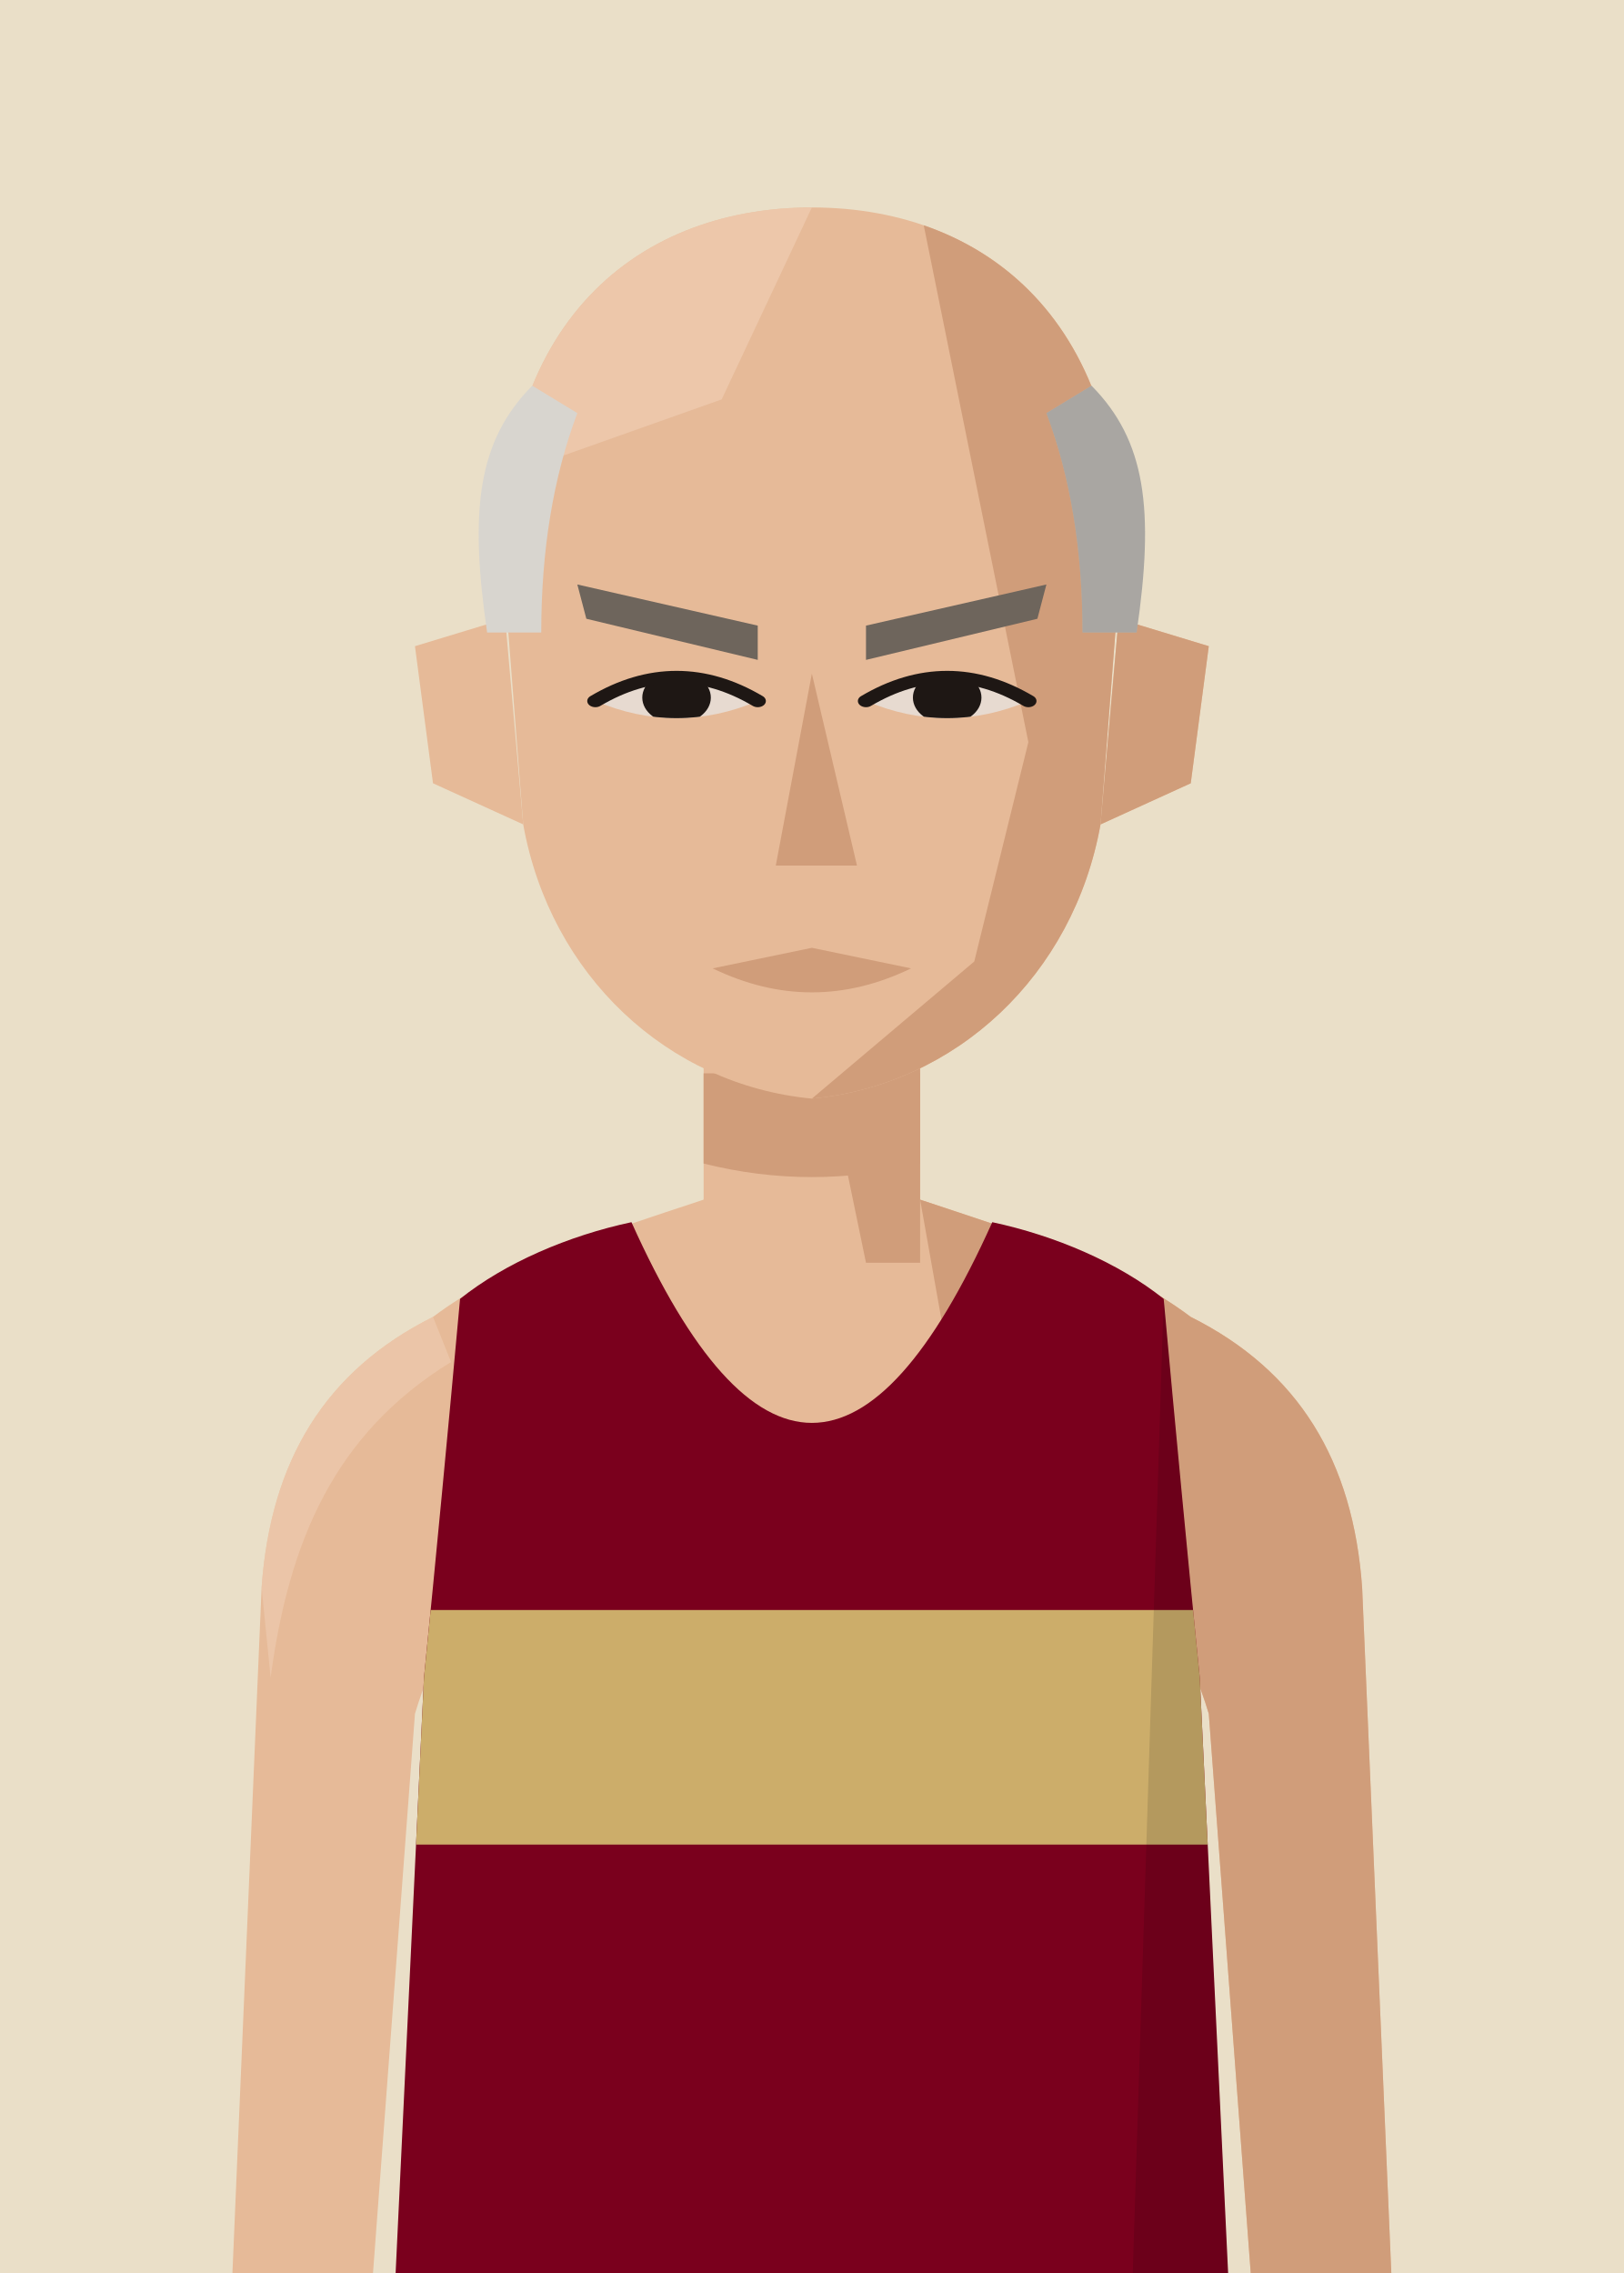
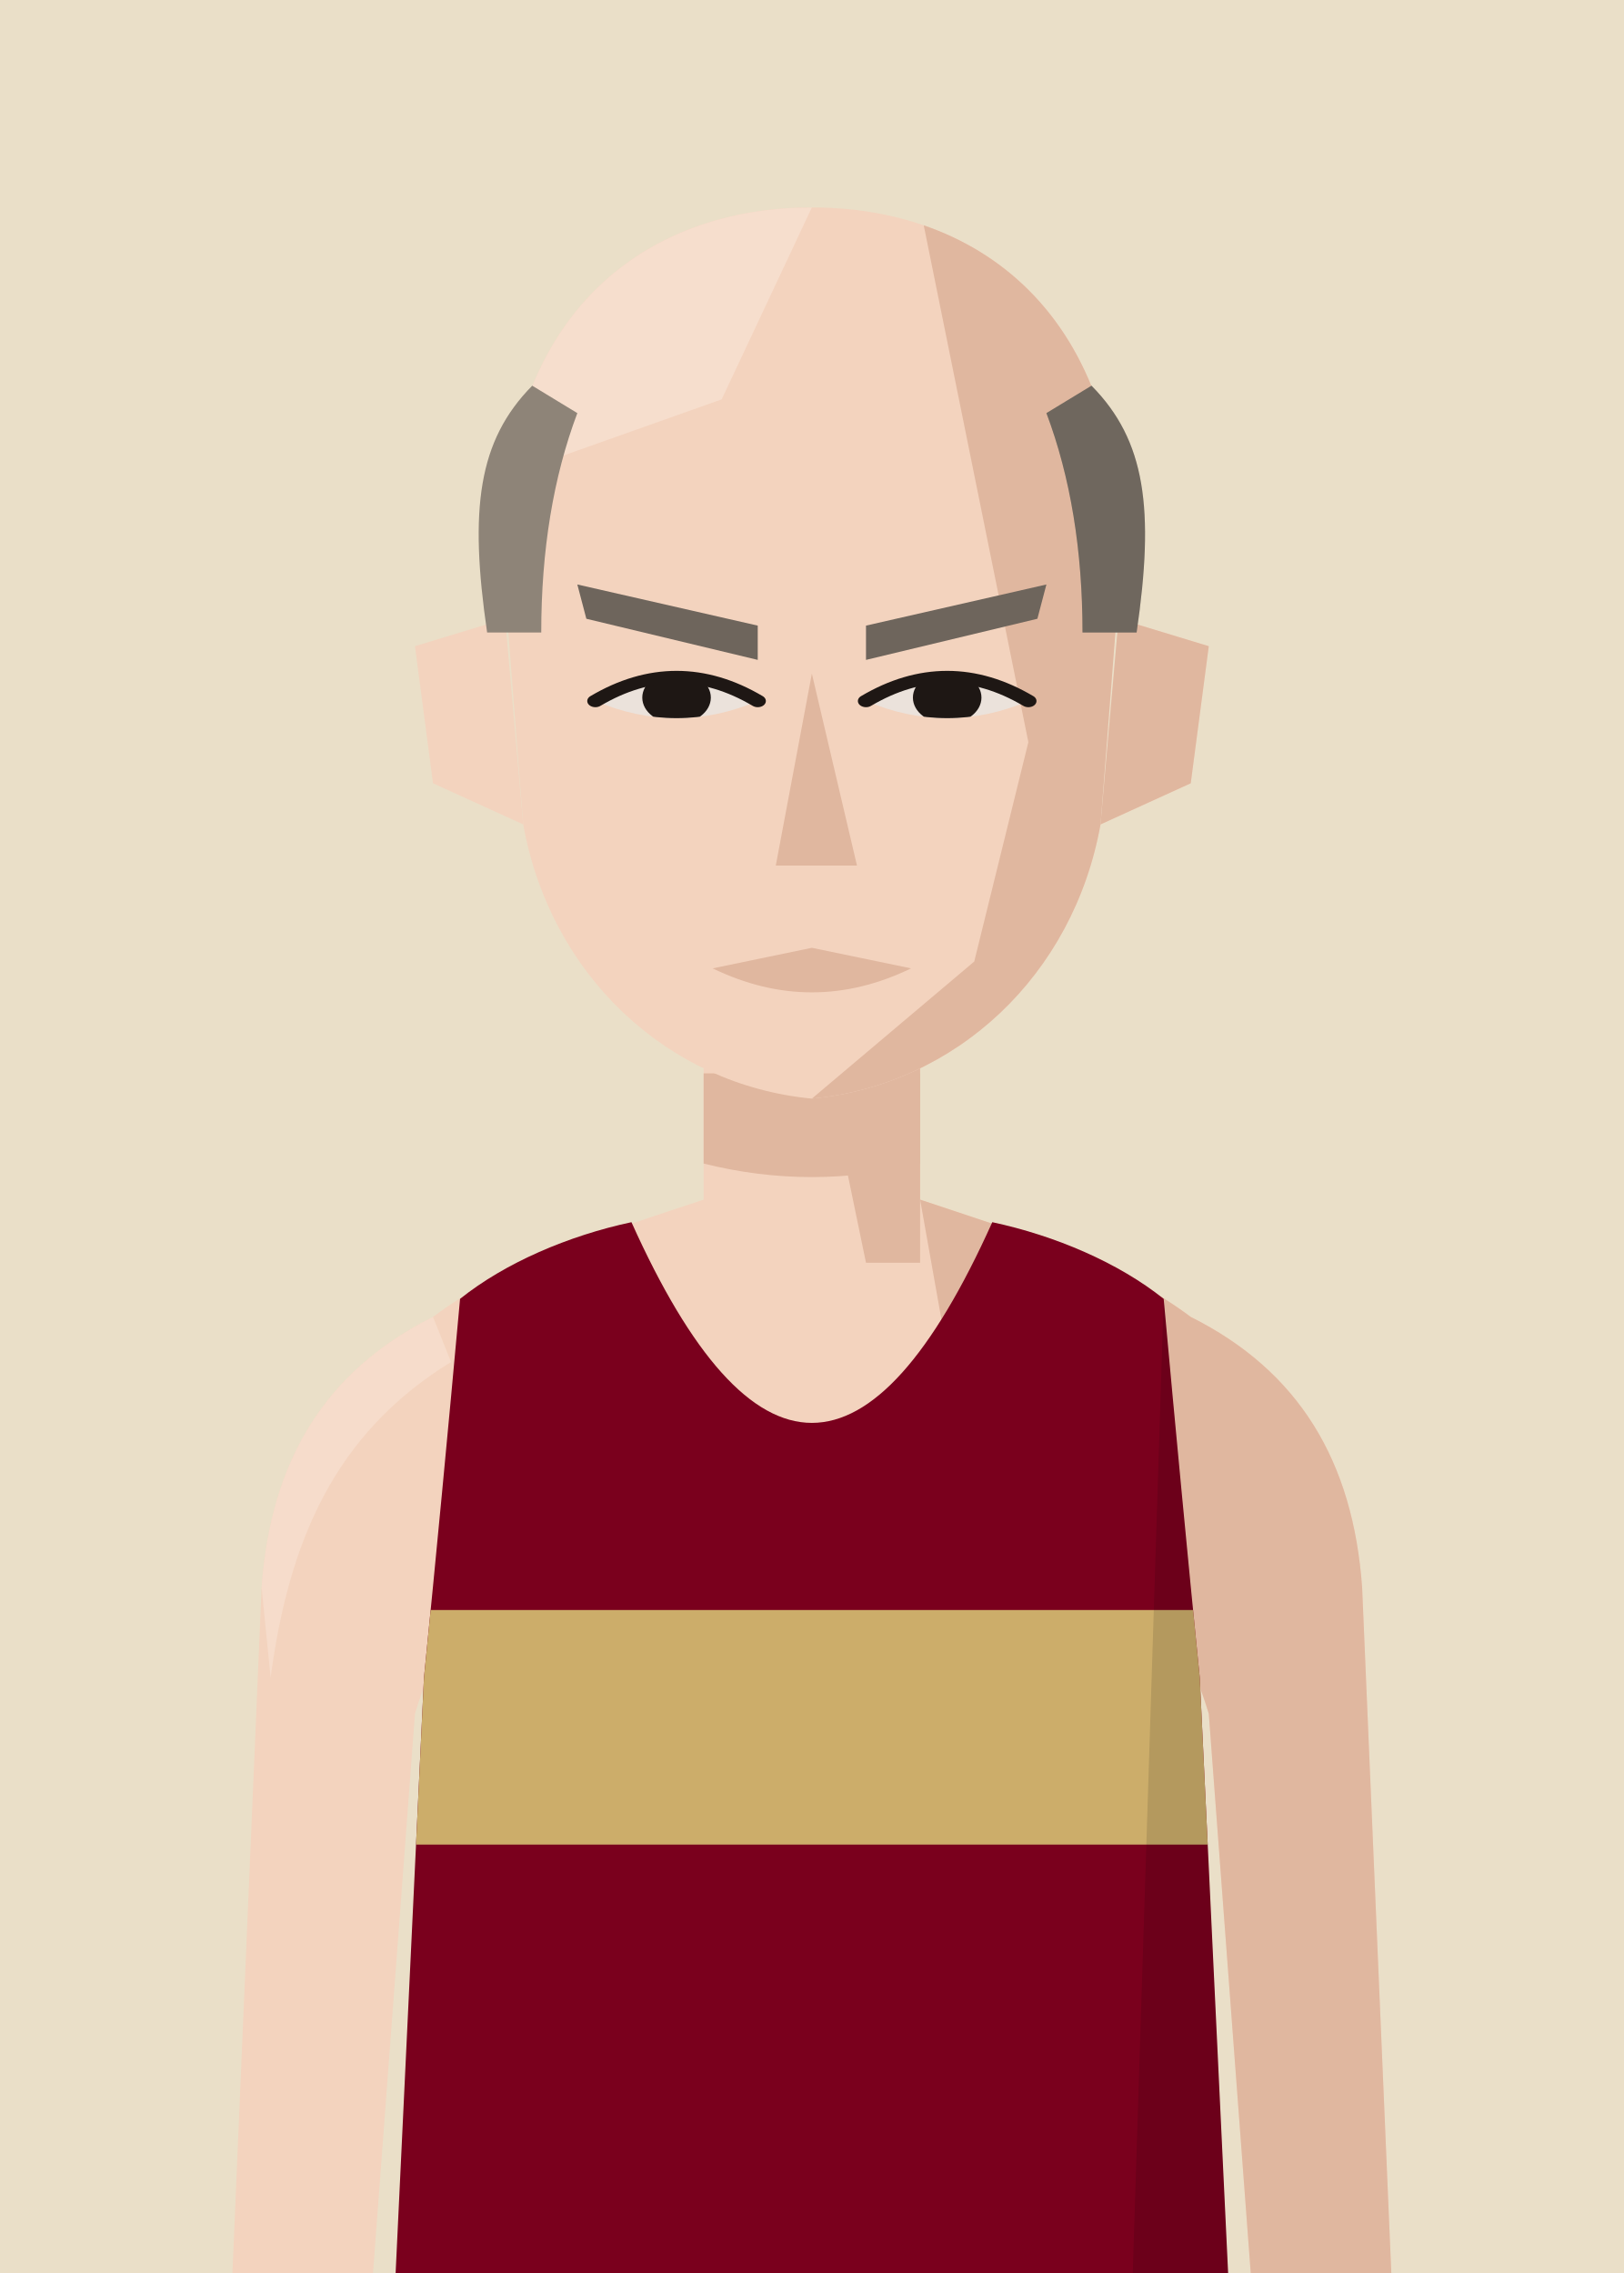
<svg xmlns="http://www.w3.org/2000/svg" viewBox="10 20 180 252">
  <defs>
    <clipPath id="vf">
      <path d="M53,330 L57,246 Q59,226 61,204 C66,200 73,197 80,195.5 Q100,240 120,195.5 C127,197 134,200 139,204 Q141,226 143,246 L147,330 Z" />
    </clipPath>
    <clipPath id="hf">
      <path d="M66,96 C64,58 80,40 100,40 C120,40 136,58 134,96 L132,130 C129,152 116,168 100,170 C84,168 71,152 68,130 Z" />
    </clipPath>
    <clipPath id="rf">
      <rect x="100" y="0" width="100" height="300" />
    </clipPath>
    <clipPath id="ef">
      <path d="M76,112 Q85,105 94,112 Q85,117 76,112 Z" />
      <path d="M106,112 Q115,105 124,112 Q115,117 106,112 Z" />
    </clipPath>
    <clipPath id="cf">
      <rect x="0" y="92" width="200" height="300" />
    </clipPath>
  </defs>
  <rect width="200" height="280" fill="#EADFC8" />
  <g transform="translate(0,-40)">
-     <rect x="88" y="171" width="24" height="37" fill="#E6BA98" />
-     <path d="M88,193 C76,197 66,200 58,206 C46,212 40,222 39,236 L35,330 L50,330 L56,250 Q59,240 64,238 L136,238 Q141,240 144,250 L150,330 L165,330 L161,236 C160,222 154,212 142,206 C134,200 124,197 112,193" fill="#E6BA98" />
-     <g fill="#D09D7A">
+     <rect x="88" y="171" width="24" height="37" fill="#F3D3BE" />
+     <path d="M88,193 C76,197 66,200 58,206 C46,212 40,222 39,236 L35,330 L50,330 L56,250 Q59,240 64,238 L136,238 Q141,240 144,250 L150,330 L165,330 L161,236 C160,222 154,212 142,206 C134,200 124,197 112,193" fill="#F3D3BE" />
+     <g fill="#E0B79F">
      <path d="M112,193 C124,197 134,200 142,206 C154,212 160,222 161,236 L165,330 L150,330 L144,250 Q141,240 136,238 L120,238 Z" />
-       <path d="M58,206 C46,212 40,222 39,236 L40,246 C42,231 47,219 60,211 Z" fill="#EFCDB2" opacity=".6" />
+       <path d="M58,206 C46,212 40,222 39,236 L40,246 C42,231 47,219 60,211 Z" fill="#F8E2D3" opacity=".6" />
      <polygon points="100,171 112,171 112,200 106,200" />
      <path d="M88,179 L112,179 L112,189 Q100,192 88,189 Z" />
    </g>
    <g transform="translate(0,83) scale(1,0.76) translate(0,-40)">
-       <g fill="#E6BA98">
+       <g fill="#F3D3BE">
        <path d="M66,100 L56,104 L58,124 L68,130 Z" />
        <path d="M134,100 L144,104 L142,124 L132,130 Z" />
        <path d="M66,96 C64,58 80,40 100,40 C120,40 136,58 134,96 L132,130 C129,152 116,168 100,170 C84,168 71,152 68,130 Z" />
      </g>
-       <path d="M134,100 L144,104 L142,124 L132,130 Z" fill="#D09D7A" />
+       <path d="M134,100 L144,104 L142,124 L132,130 Z" fill="#E0B79F" />
      <g clip-path="url(#hf)">
-         <polygon points="112,40 140,40 140,180 100,180 100,170 118,150 124,118 120,92" fill="#D09D7A" />
-         <polygon points="60,40 100,40 90,68 60,82" fill="#EFCDB2" opacity=".7" />
+         <polygon points="112,40 140,40 140,180 100,180 100,170 118,150 124,118 120,92" fill="#E0B79F" />
+         <polygon points="60,40 100,40 90,68 60,82" fill="#F8E2D3" opacity=".7" />
      </g>
      <g fill="#6E655C">
        <polygon points="74,95 94,101 94,106 75,100" />
        <polygon points="106,101 126,95 125,100 106,106" />
      </g>
-       <g fill="#E7DAD0">
+       <g fill="#EBE2DB">
        <path d="M76,112 Q85,105 94,112 Q85,117 76,112 Z" />
        <path d="M106,112 Q115,105 124,112 Q115,117 106,112 Z" />
      </g>
      <g clip-path="url(#ef)" fill="#1E1714">
        <circle cx="85" cy="111.5" r="3.8" />
        <circle cx="115" cy="111.5" r="3.8" />
      </g>
      <g fill="none" stroke="#1E1714" stroke-width="1.8" stroke-linecap="round">
        <path d="M76,112 Q85,105 94,112" />
        <path d="M106,112 Q115,105 124,112" />
      </g>
-       <polygon points="100,108 105,136 96,136" fill="#D09D7A" />
-       <path d="M89,151 L100,148 L111,151 Q100,158 89,151 Z" fill="#D09D7A" />
-       <g fill="#D8D5CF">
+       <polygon points="100,108 105,136 96,136" fill="#E0B79F" />
+       <path d="M89,151 L100,148 L111,151 Q100,158 89,151 Z" fill="#E0B79F" />
+       <g fill="#8E8478">
        <path d="M64,102 C62,84 63,74 69,66 L74,70 Q70,84 70,102 Z" />
        <path d="M136,102 C138,84 137,74 131,66 L126,70 Q130,84 130,102 Z" />
        <g clip-path="url(#rf)" fill="#000" opacity=".22">
          <path d="M64,102 C62,84 63,74 69,66 L74,70 Q70,84 70,102 Z" />
          <path d="M136,102 C138,84 137,74 131,66 L126,70 Q130,84 130,102 Z" />
        </g>
      </g>
    </g>
    <g clip-path="url(#vf)">
      <path d="M53,330 L57,246 Q59,226 61,204 C66,200 73,197 80,195.5 Q100,240 120,195.5 C127,197 134,200 139,204 Q141,226 143,246 L147,330 Z" fill="#7A001D" />
      <g transform="matrix(6.2857 0 0 6.5 37.14 193)">
        <rect x="0" y="7" width="20" height="4" fill="#CCAD6A" />
      </g>
      <path d="M139,204 Q141,226 143,246 L147,330 L135,330 Z" fill="#000" opacity="0.12" />
    </g>
  </g>
</svg>
